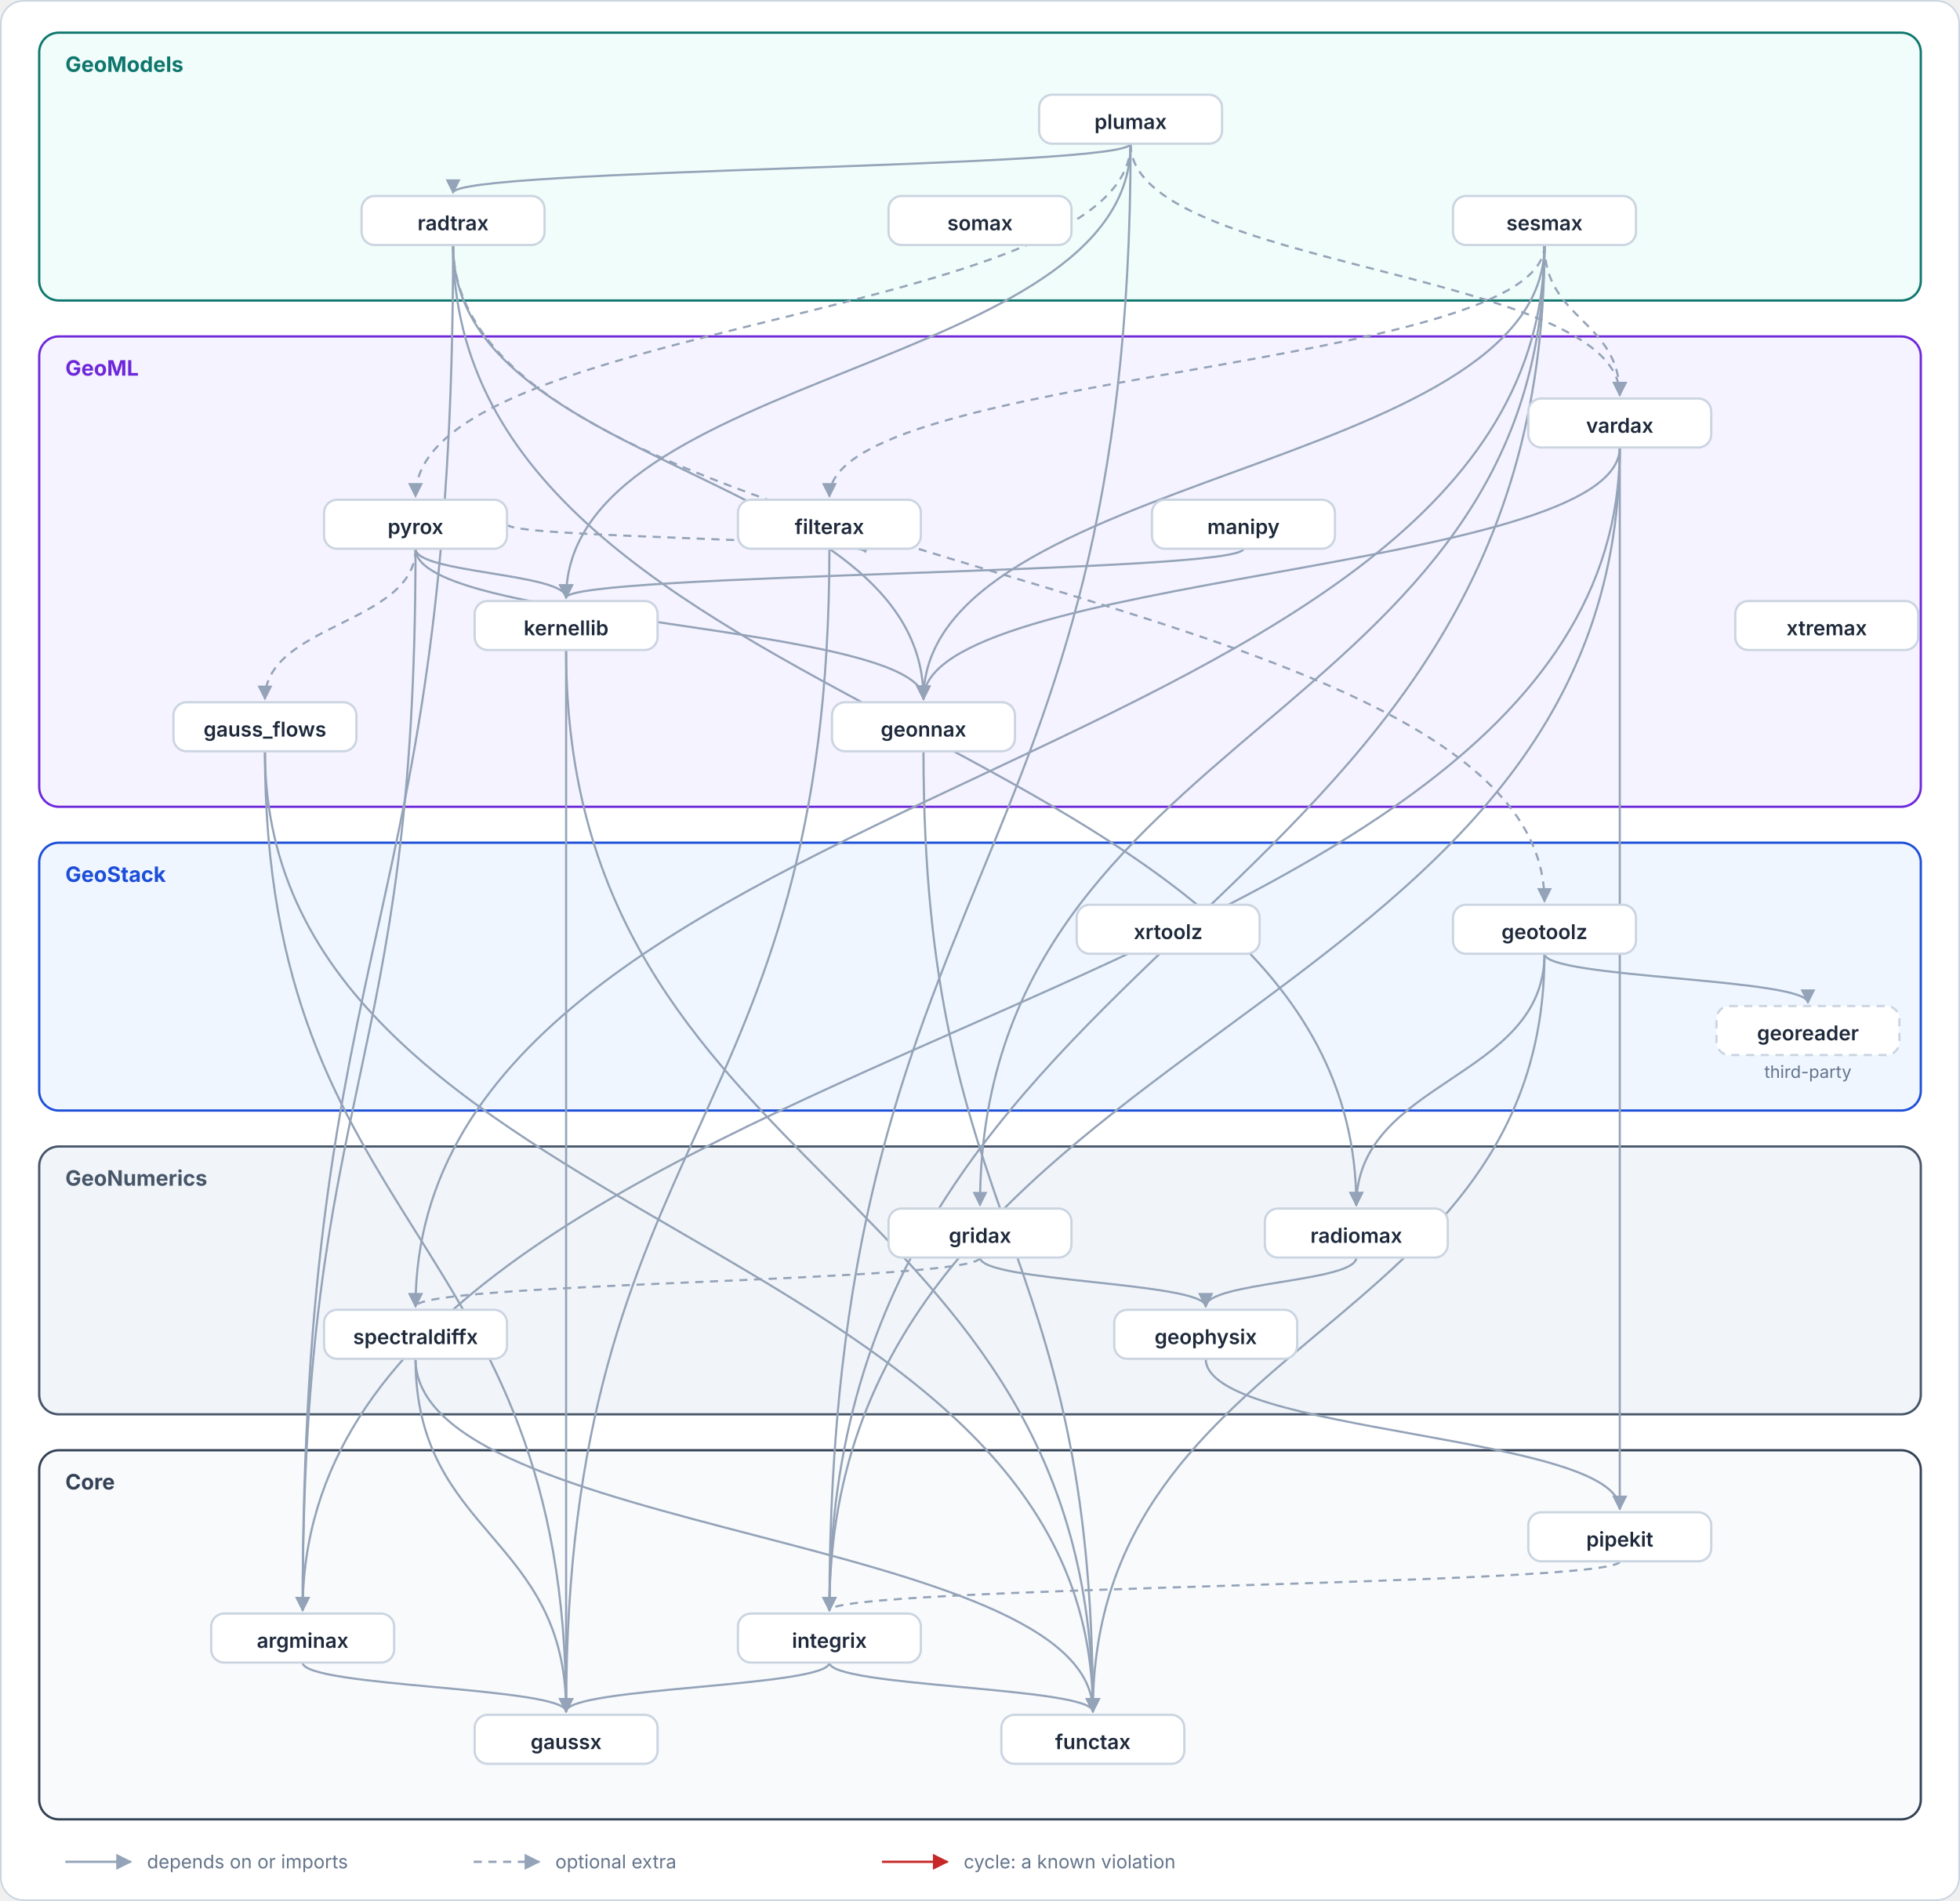
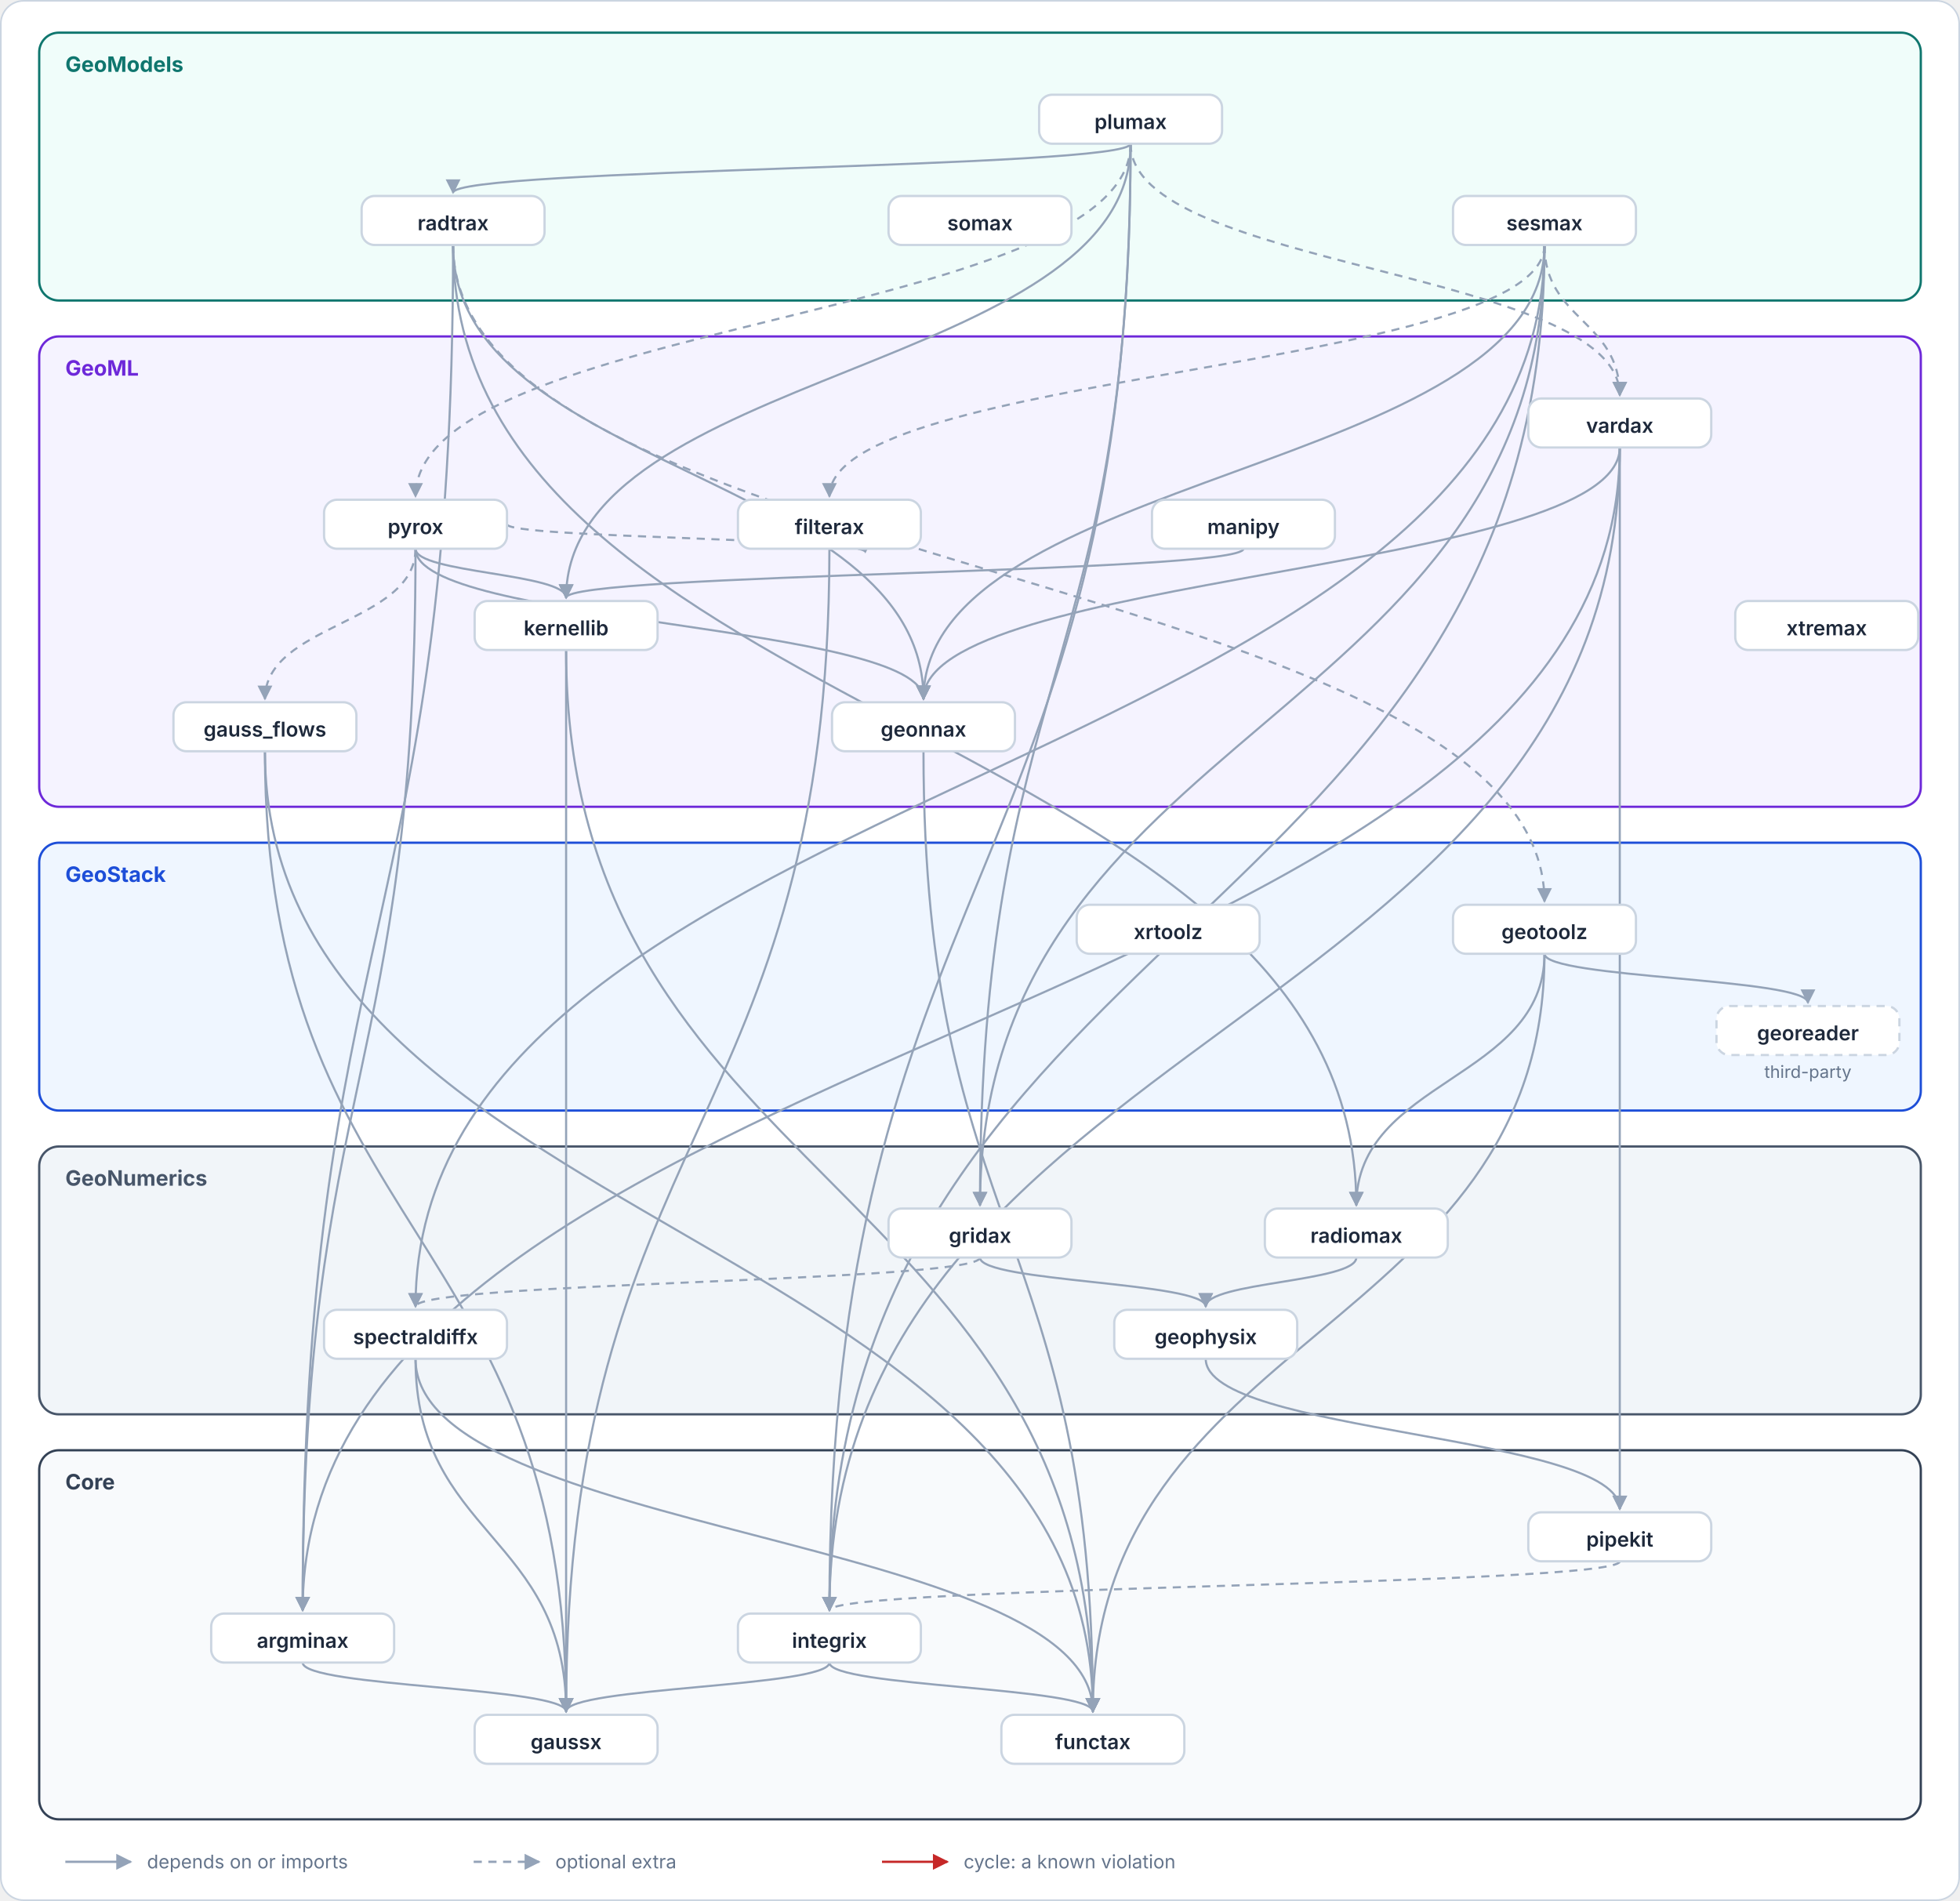
<svg xmlns="http://www.w3.org/2000/svg" viewBox="0 0 1200 1164" width="1200" height="1164" role="img" aria-label="How the repositories import each other, by layer: imports point down from GeoModels through GeoML, GeoStack and GeoNumerics to Core. Solid edges are dependencies or imports, dashed edges optional extras; red edges form a cycle, a known violation. Drawn from the generated graph on the dependency-graph page." font-family="Inter, 'Helvetica Neue', Arial, 'DejaVu Sans', sans-serif">
  <defs>
    <marker id="m94a3b8" viewBox="0 0 10 10" refX="9" refY="5" markerWidth="7" markerHeight="7" orient="auto-start-reverse">
      <path d="M0,0 L10,5 L0,10 z" fill="#94a3b8" />
    </marker>
    <marker id="mc62828" viewBox="0 0 10 10" refX="9" refY="5" markerWidth="7" markerHeight="7" orient="auto-start-reverse">
      <path d="M0,0 L10,5 L0,10 z" fill="#c62828" />
    </marker>
  </defs>
  <rect x="0.5" y="0.5" width="1199" height="1163" rx="14" fill="#ffffff" stroke="#cbd5e1" />
  <rect x="24.0" y="20.0" width="1152.0" height="164.0" rx="12" fill="#f0fdfa" stroke="#0f766e" stroke-width="1.4" />
  <text x="40.0" y="44.0" font-size="13" fill="#0f766e" text-anchor="start" font-weight="700">GeoModels</text>
  <rect x="24.0" y="206.0" width="1152.0" height="288.0" rx="12" fill="#f5f3ff" stroke="#6d28d9" stroke-width="1.4" />
  <text x="40.0" y="230.0" font-size="13" fill="#6d28d9" text-anchor="start" font-weight="700">GeoML</text>
  <rect x="24.0" y="516.0" width="1152.0" height="164.0" rx="12" fill="#eff6ff" stroke="#1d4ed8" stroke-width="1.4" />
  <text x="40.0" y="540.0" font-size="13" fill="#1d4ed8" text-anchor="start" font-weight="700">GeoStack</text>
  <rect x="24.0" y="702.0" width="1152.0" height="164.0" rx="12" fill="#f1f5f9" stroke="#475569" stroke-width="1.4" />
  <text x="40.0" y="726.0" font-size="13" fill="#475569" text-anchor="start" font-weight="700">GeoNumerics</text>
  <rect x="24.0" y="888.0" width="1152.0" height="226.0" rx="12" fill="#f8fafc" stroke="#334155" stroke-width="1.4" />
  <text x="40.0" y="912.0" font-size="13" fill="#334155" text-anchor="start" font-weight="700">Core</text>
  <path d="M185.3,1018.0 C185.3,1033.0 346.6,1033.0 346.6,1048.0" fill="none" stroke="#94a3b8" stroke-width="1.3" marker-end="url(#m94a3b8)" />
  <path d="M507.8,336.0 C507.8,692.0 346.6,692.0 346.6,1048.0" fill="none" stroke="#94a3b8" stroke-width="1.3" marker-end="url(#m94a3b8)" />
  <path d="M162.2,460.0 C162.2,754.0 669.1,754.0 669.1,1048.0" fill="none" stroke="#94a3b8" stroke-width="1.3" marker-end="url(#m94a3b8)" />
  <path d="M162.2,460.0 C162.2,754.0 346.6,754.0 346.6,1048.0" fill="none" stroke="#94a3b8" stroke-width="1.3" marker-end="url(#m94a3b8)" />
  <path d="M565.4,460.0 C565.4,754.0 669.1,754.0 669.1,1048.0" fill="none" stroke="#94a3b8" stroke-width="1.3" marker-end="url(#m94a3b8)" />
  <path d="M738.2,832.0 C738.2,878.0 991.7,878.0 991.7,924.0" fill="none" stroke="#94a3b8" stroke-width="1.3" marker-end="url(#m94a3b8)" />
  <path d="M945.6,584.0 C945.6,816.0 669.1,816.0 669.1,1048.0" fill="none" stroke="#94a3b8" stroke-width="1.3" marker-end="url(#m94a3b8)" />
  <path d="M945.6,584.0 C945.6,599.0 1106.9,599.0 1106.9,614.0" fill="none" stroke="#94a3b8" stroke-width="1.3" marker-end="url(#m94a3b8)" />
  <path d="M945.6,584.0 C945.6,661.0 830.4,661.0 830.4,738.0" fill="none" stroke="#94a3b8" stroke-width="1.3" marker-end="url(#m94a3b8)" />
  <path d="M600.0,770.0 C600.0,785.0 738.2,785.0 738.2,800.0" fill="none" stroke="#94a3b8" stroke-width="1.3" marker-end="url(#m94a3b8)" />
  <path d="M600.0,770.0 C600.0,785.0 254.4,785.0 254.4,800.0" fill="none" stroke="#94a3b8" stroke-width="1.3" stroke-dasharray="5 4" marker-end="url(#m94a3b8)" />
  <path d="M507.8,1018.0 C507.8,1033.0 669.1,1033.0 669.1,1048.0" fill="none" stroke="#94a3b8" stroke-width="1.3" marker-end="url(#m94a3b8)" />
  <path d="M507.8,1018.0 C507.8,1033.0 346.6,1033.0 346.6,1048.0" fill="none" stroke="#94a3b8" stroke-width="1.3" marker-end="url(#m94a3b8)" />
  <path d="M346.6,398.0 C346.6,723.0 669.1,723.0 669.1,1048.0" fill="none" stroke="#94a3b8" stroke-width="1.3" marker-end="url(#m94a3b8)" />
  <path d="M346.6,398.0 C346.6,723.0 346.6,723.0 346.6,1048.0" fill="none" stroke="#94a3b8" stroke-width="1.3" marker-end="url(#m94a3b8)" />
  <path d="M761.3,336.0 C761.3,351.0 346.6,351.0 346.6,366.0" fill="none" stroke="#94a3b8" stroke-width="1.3" marker-end="url(#m94a3b8)" />
  <path d="M991.7,956.0 C991.7,971.0 507.8,971.0 507.8,986.0" fill="none" stroke="#94a3b8" stroke-width="1.3" stroke-dasharray="5 4" marker-end="url(#m94a3b8)" />
+   <path d="M692.2,88.0 C692.2,413.0 600.0,413.0 600.0,738.0" fill="none" stroke="#94a3b8" stroke-width="1.3" marker-end="url(#m94a3b8)" />
  <path d="M692.2,88.0 C692.2,537.0 507.8,537.0 507.8,986.0" fill="none" stroke="#94a3b8" stroke-width="1.3" marker-end="url(#m94a3b8)" />
  <path d="M692.2,88.0 C692.2,227.0 346.6,227.0 346.6,366.0" fill="none" stroke="#94a3b8" stroke-width="1.3" marker-end="url(#m94a3b8)" />
  <path d="M692.2,88.0 C692.2,196.0 254.4,196.0 254.4,304.0" fill="none" stroke="#94a3b8" stroke-width="1.3" stroke-dasharray="5 4" marker-end="url(#m94a3b8)" />
  <path d="M692.2,88.0 C692.2,103.0 277.4,103.0 277.4,118.0" fill="none" stroke="#94a3b8" stroke-width="1.3" marker-end="url(#m94a3b8)" />
  <path d="M692.2,88.0 C692.2,165.0 991.7,165.0 991.7,242.0" fill="none" stroke="#94a3b8" stroke-width="1.3" stroke-dasharray="5 4" marker-end="url(#m94a3b8)" />
  <path d="M254.4,336.0 C254.4,661.0 185.3,661.0 185.3,986.0" fill="none" stroke="#94a3b8" stroke-width="1.3" marker-end="url(#m94a3b8)" />
  <path d="M310.4,321.0 C310.4,329.5 529.8,329.5 529.8,338.0" fill="none" stroke="#94a3b8" stroke-width="1.3" stroke-dasharray="5 4" marker-end="url(#m94a3b8)" />
  <path d="M254.4,336.0 C254.4,382.0 162.2,382.0 162.2,428.0" fill="none" stroke="#94a3b8" stroke-width="1.3" stroke-dasharray="5 4" marker-end="url(#m94a3b8)" />
  <path d="M254.4,336.0 C254.4,382.0 565.4,382.0 565.4,428.0" fill="none" stroke="#94a3b8" stroke-width="1.3" marker-end="url(#m94a3b8)" />
  <path d="M254.4,336.0 C254.4,351.0 346.6,351.0 346.6,366.0" fill="none" stroke="#94a3b8" stroke-width="1.3" marker-end="url(#m94a3b8)" />
  <path d="M830.4,770.0 C830.4,785.0 738.2,785.0 738.2,800.0" fill="none" stroke="#94a3b8" stroke-width="1.3" marker-end="url(#m94a3b8)" />
  <path d="M277.4,150.0 C277.4,568.0 185.3,568.0 185.3,986.0" fill="none" stroke="#94a3b8" stroke-width="1.3" marker-end="url(#m94a3b8)" />
  <path d="M277.4,150.0 C277.4,289.0 565.4,289.0 565.4,428.0" fill="none" stroke="#94a3b8" stroke-width="1.3" marker-end="url(#m94a3b8)" />
  <path d="M277.4,150.0 C277.4,351.0 945.6,351.0 945.6,552.0" fill="none" stroke="#94a3b8" stroke-width="1.3" stroke-dasharray="5 4" marker-end="url(#m94a3b8)" />
  <path d="M277.4,150.0 C277.4,444.0 830.4,444.0 830.4,738.0" fill="none" stroke="#94a3b8" stroke-width="1.3" marker-end="url(#m94a3b8)" />
  <path d="M945.6,150.0 C945.6,227.0 507.8,227.0 507.8,304.0" fill="none" stroke="#94a3b8" stroke-width="1.3" stroke-dasharray="5 4" marker-end="url(#m94a3b8)" />
  <path d="M945.6,150.0 C945.6,289.0 565.4,289.0 565.4,428.0" fill="none" stroke="#94a3b8" stroke-width="1.3" marker-end="url(#m94a3b8)" />
  <path d="M945.6,150.0 C945.6,444.0 600.0,444.0 600.0,738.0" fill="none" stroke="#94a3b8" stroke-width="1.3" marker-end="url(#m94a3b8)" />
  <path d="M945.6,150.0 C945.6,568.0 507.8,568.0 507.8,986.0" fill="none" stroke="#94a3b8" stroke-width="1.3" marker-end="url(#m94a3b8)" />
  <path d="M945.6,150.0 C945.6,475.0 254.4,475.0 254.4,800.0" fill="none" stroke="#94a3b8" stroke-width="1.3" marker-end="url(#m94a3b8)" />
  <path d="M945.6,150.0 C945.6,196.0 991.7,196.0 991.7,242.0" fill="none" stroke="#94a3b8" stroke-width="1.3" stroke-dasharray="5 4" marker-end="url(#m94a3b8)" />
  <path d="M254.4,832.0 C254.4,940.0 669.1,940.0 669.1,1048.0" fill="none" stroke="#94a3b8" stroke-width="1.3" marker-end="url(#m94a3b8)" />
  <path d="M254.4,832.0 C254.4,940.0 346.6,940.0 346.6,1048.0" fill="none" stroke="#94a3b8" stroke-width="1.3" marker-end="url(#m94a3b8)" />
  <path d="M991.7,274.0 C991.7,630.0 185.3,630.0 185.3,986.0" fill="none" stroke="#94a3b8" stroke-width="1.3" marker-end="url(#m94a3b8)" />
  <path d="M991.7,274.0 C991.7,351.0 565.4,351.0 565.4,428.0" fill="none" stroke="#94a3b8" stroke-width="1.3" marker-end="url(#m94a3b8)" />
  <path d="M991.7,274.0 C991.7,630.0 507.8,630.0 507.8,986.0" fill="none" stroke="#94a3b8" stroke-width="1.3" marker-end="url(#m94a3b8)" />
  <path d="M991.7,274.0 C991.7,599.0 991.7,599.0 991.7,924.0" fill="none" stroke="#94a3b8" stroke-width="1.3" marker-end="url(#m94a3b8)" />
  <rect x="636.2" y="58.0" width="112.0" height="30.0" rx="8" fill="#ffffff" stroke="#cbd5e1" stroke-width="1.4" />
  <text x="692.2" y="79.0" font-size="12.5" fill="#1e293b" text-anchor="middle" font-weight="600">plumax</text>
  <rect x="221.4" y="120.0" width="112.0" height="30.0" rx="8" fill="#ffffff" stroke="#cbd5e1" stroke-width="1.4" />
  <text x="277.4" y="141.0" font-size="12.5" fill="#1e293b" text-anchor="middle" font-weight="600">radtrax</text>
  <rect x="544.0" y="120.0" width="112.0" height="30.0" rx="8" fill="#ffffff" stroke="#cbd5e1" stroke-width="1.4" />
  <text x="600.0" y="141.0" font-size="12.5" fill="#1e293b" text-anchor="middle" font-weight="600">somax</text>
  <rect x="889.6" y="120.0" width="112.0" height="30.0" rx="8" fill="#ffffff" stroke="#cbd5e1" stroke-width="1.4" />
  <text x="945.6" y="141.0" font-size="12.5" fill="#1e293b" text-anchor="middle" font-weight="600">sesmax</text>
  <rect x="935.7" y="244.0" width="112.0" height="30.0" rx="8" fill="#ffffff" stroke="#cbd5e1" stroke-width="1.4" />
  <text x="991.7" y="265.0" font-size="12.5" fill="#1e293b" text-anchor="middle" font-weight="600">vardax</text>
  <rect x="198.4" y="306.0" width="112.0" height="30.0" rx="8" fill="#ffffff" stroke="#cbd5e1" stroke-width="1.4" />
  <text x="254.4" y="327.0" font-size="12.5" fill="#1e293b" text-anchor="middle" font-weight="600">pyrox</text>
  <rect x="451.8" y="306.0" width="112.0" height="30.0" rx="8" fill="#ffffff" stroke="#cbd5e1" stroke-width="1.4" />
  <text x="507.8" y="327.0" font-size="12.5" fill="#1e293b" text-anchor="middle" font-weight="600">filterax</text>
  <rect x="705.3" y="306.0" width="112.0" height="30.0" rx="8" fill="#ffffff" stroke="#cbd5e1" stroke-width="1.4" />
  <text x="761.3" y="327.0" font-size="12.5" fill="#1e293b" text-anchor="middle" font-weight="600">manipy</text>
  <rect x="290.6" y="368.0" width="112.0" height="30.0" rx="8" fill="#ffffff" stroke="#cbd5e1" stroke-width="1.4" />
  <text x="346.6" y="389.0" font-size="12.5" fill="#1e293b" text-anchor="middle" font-weight="600">kernellib</text>
  <rect x="1062.4" y="368.0" width="112.0" height="30.0" rx="8" fill="#ffffff" stroke="#cbd5e1" stroke-width="1.4" />
  <text x="1118.4" y="389.0" font-size="12.5" fill="#1e293b" text-anchor="middle" font-weight="600">xtremax</text>
  <rect x="106.2" y="430.0" width="112.0" height="30.0" rx="8" fill="#ffffff" stroke="#cbd5e1" stroke-width="1.4" />
  <text x="162.2" y="451.0" font-size="12.5" fill="#1e293b" text-anchor="middle" font-weight="600">gauss_flows</text>
  <rect x="509.4" y="430.0" width="112.0" height="30.0" rx="8" fill="#ffffff" stroke="#cbd5e1" stroke-width="1.4" />
  <text x="565.4" y="451.0" font-size="12.5" fill="#1e293b" text-anchor="middle" font-weight="600">geonnax</text>
  <rect x="659.2" y="554.0" width="112.0" height="30.0" rx="8" fill="#ffffff" stroke="#cbd5e1" stroke-width="1.4" />
  <text x="715.2" y="575.0" font-size="12.5" fill="#1e293b" text-anchor="middle" font-weight="600">xrtoolz</text>
  <rect x="889.6" y="554.0" width="112.0" height="30.0" rx="8" fill="#ffffff" stroke="#cbd5e1" stroke-width="1.4" />
  <text x="945.6" y="575.0" font-size="12.5" fill="#1e293b" text-anchor="middle" font-weight="600">geotoolz</text>
  <rect x="1050.9" y="616.0" width="112.0" height="30.0" rx="8" fill="#ffffff" stroke="#cbd5e1" stroke-width="1.4" stroke-dasharray="5 4" />
  <text x="1106.9" y="637.0" font-size="12.5" fill="#1e293b" text-anchor="middle" font-weight="600">georeader</text>
  <text x="1106.9" y="660.0" font-size="10.5" fill="#64748b" text-anchor="middle" font-weight="400">third-party</text>
  <rect x="544.0" y="740.0" width="112.0" height="30.0" rx="8" fill="#ffffff" stroke="#cbd5e1" stroke-width="1.4" />
  <text x="600.0" y="761.0" font-size="12.5" fill="#1e293b" text-anchor="middle" font-weight="600">gridax</text>
  <rect x="774.4" y="740.0" width="112.0" height="30.0" rx="8" fill="#ffffff" stroke="#cbd5e1" stroke-width="1.4" />
  <text x="830.4" y="761.0" font-size="12.5" fill="#1e293b" text-anchor="middle" font-weight="600">radiomax</text>
  <rect x="198.4" y="802.0" width="112.0" height="30.0" rx="8" fill="#ffffff" stroke="#cbd5e1" stroke-width="1.4" />
  <text x="254.4" y="823.0" font-size="12.5" fill="#1e293b" text-anchor="middle" font-weight="600">spectraldiffx</text>
  <rect x="682.2" y="802.0" width="112.0" height="30.0" rx="8" fill="#ffffff" stroke="#cbd5e1" stroke-width="1.4" />
  <text x="738.2" y="823.0" font-size="12.5" fill="#1e293b" text-anchor="middle" font-weight="600">geophysix</text>
  <rect x="935.7" y="926.0" width="112.0" height="30.0" rx="8" fill="#ffffff" stroke="#cbd5e1" stroke-width="1.4" />
  <text x="991.7" y="947.0" font-size="12.5" fill="#1e293b" text-anchor="middle" font-weight="600">pipekit</text>
  <rect x="129.3" y="988.0" width="112.0" height="30.0" rx="8" fill="#ffffff" stroke="#cbd5e1" stroke-width="1.4" />
  <text x="185.3" y="1009.0" font-size="12.5" fill="#1e293b" text-anchor="middle" font-weight="600">argminax</text>
  <rect x="451.8" y="988.0" width="112.0" height="30.0" rx="8" fill="#ffffff" stroke="#cbd5e1" stroke-width="1.4" />
  <text x="507.8" y="1009.0" font-size="12.5" fill="#1e293b" text-anchor="middle" font-weight="600">integrix</text>
  <rect x="290.6" y="1050.0" width="112.0" height="30.0" rx="8" fill="#ffffff" stroke="#cbd5e1" stroke-width="1.4" />
  <text x="346.6" y="1071.0" font-size="12.5" fill="#1e293b" text-anchor="middle" font-weight="600">gaussx</text>
  <rect x="613.1" y="1050.0" width="112.0" height="30.0" rx="8" fill="#ffffff" stroke="#cbd5e1" stroke-width="1.4" />
  <text x="669.1" y="1071.0" font-size="12.5" fill="#1e293b" text-anchor="middle" font-weight="600">functax</text>
  <path d="M40.0,1140.0 L80.0,1140.0" fill="none" stroke="#94a3b8" stroke-width="1.4" stroke-linejoin="round" marker-end="url(#m94a3b8)" />
  <text x="90.0" y="1144.0" font-size="11.5" fill="#64748b" text-anchor="start" font-weight="400">depends on or imports</text>
  <path d="M290.0,1140.0 L330.0,1140.0" fill="none" stroke="#94a3b8" stroke-width="1.4" stroke-linejoin="round" stroke-dasharray="5 4" marker-end="url(#m94a3b8)" />
  <text x="340.0" y="1144.0" font-size="11.5" fill="#64748b" text-anchor="start" font-weight="400">optional extra</text>
  <path d="M540.0,1140.0 L580.0,1140.0" fill="none" stroke="#c62828" stroke-width="1.4" stroke-linejoin="round" marker-end="url(#mc62828)" />
  <text x="590.0" y="1144.0" font-size="11.5" fill="#64748b" text-anchor="start" font-weight="400">cycle: a known violation</text>
</svg>
